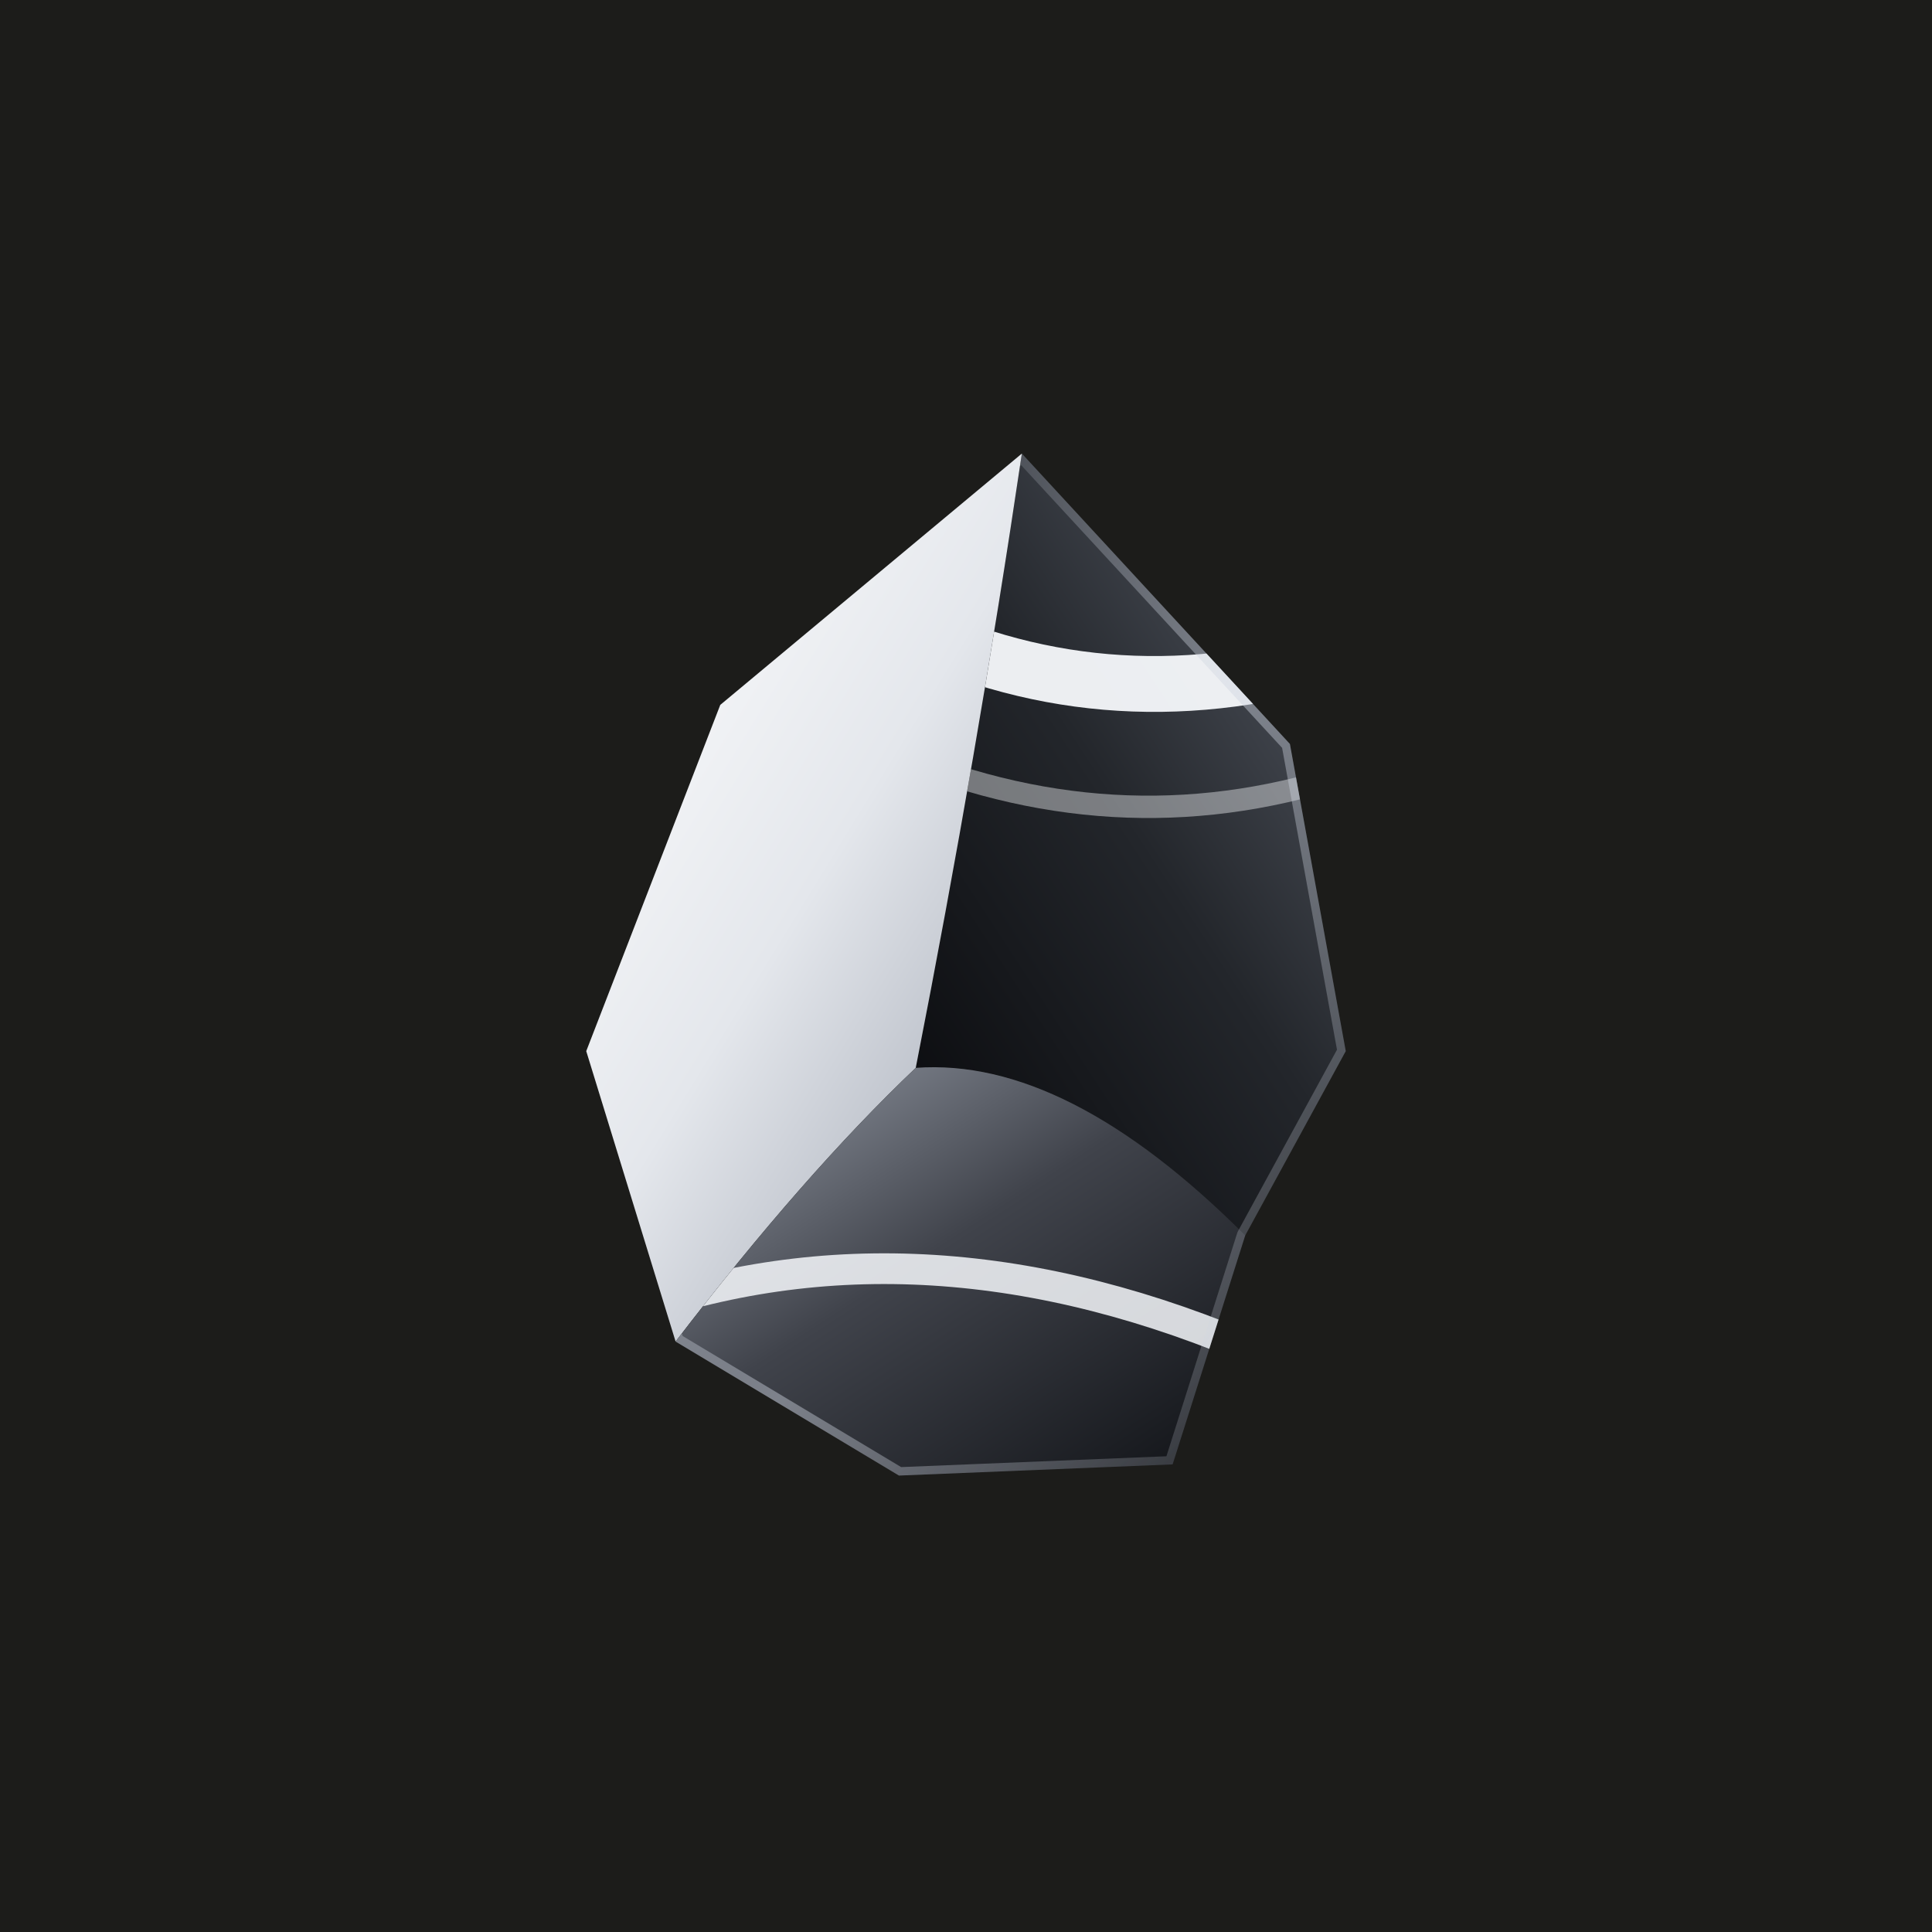
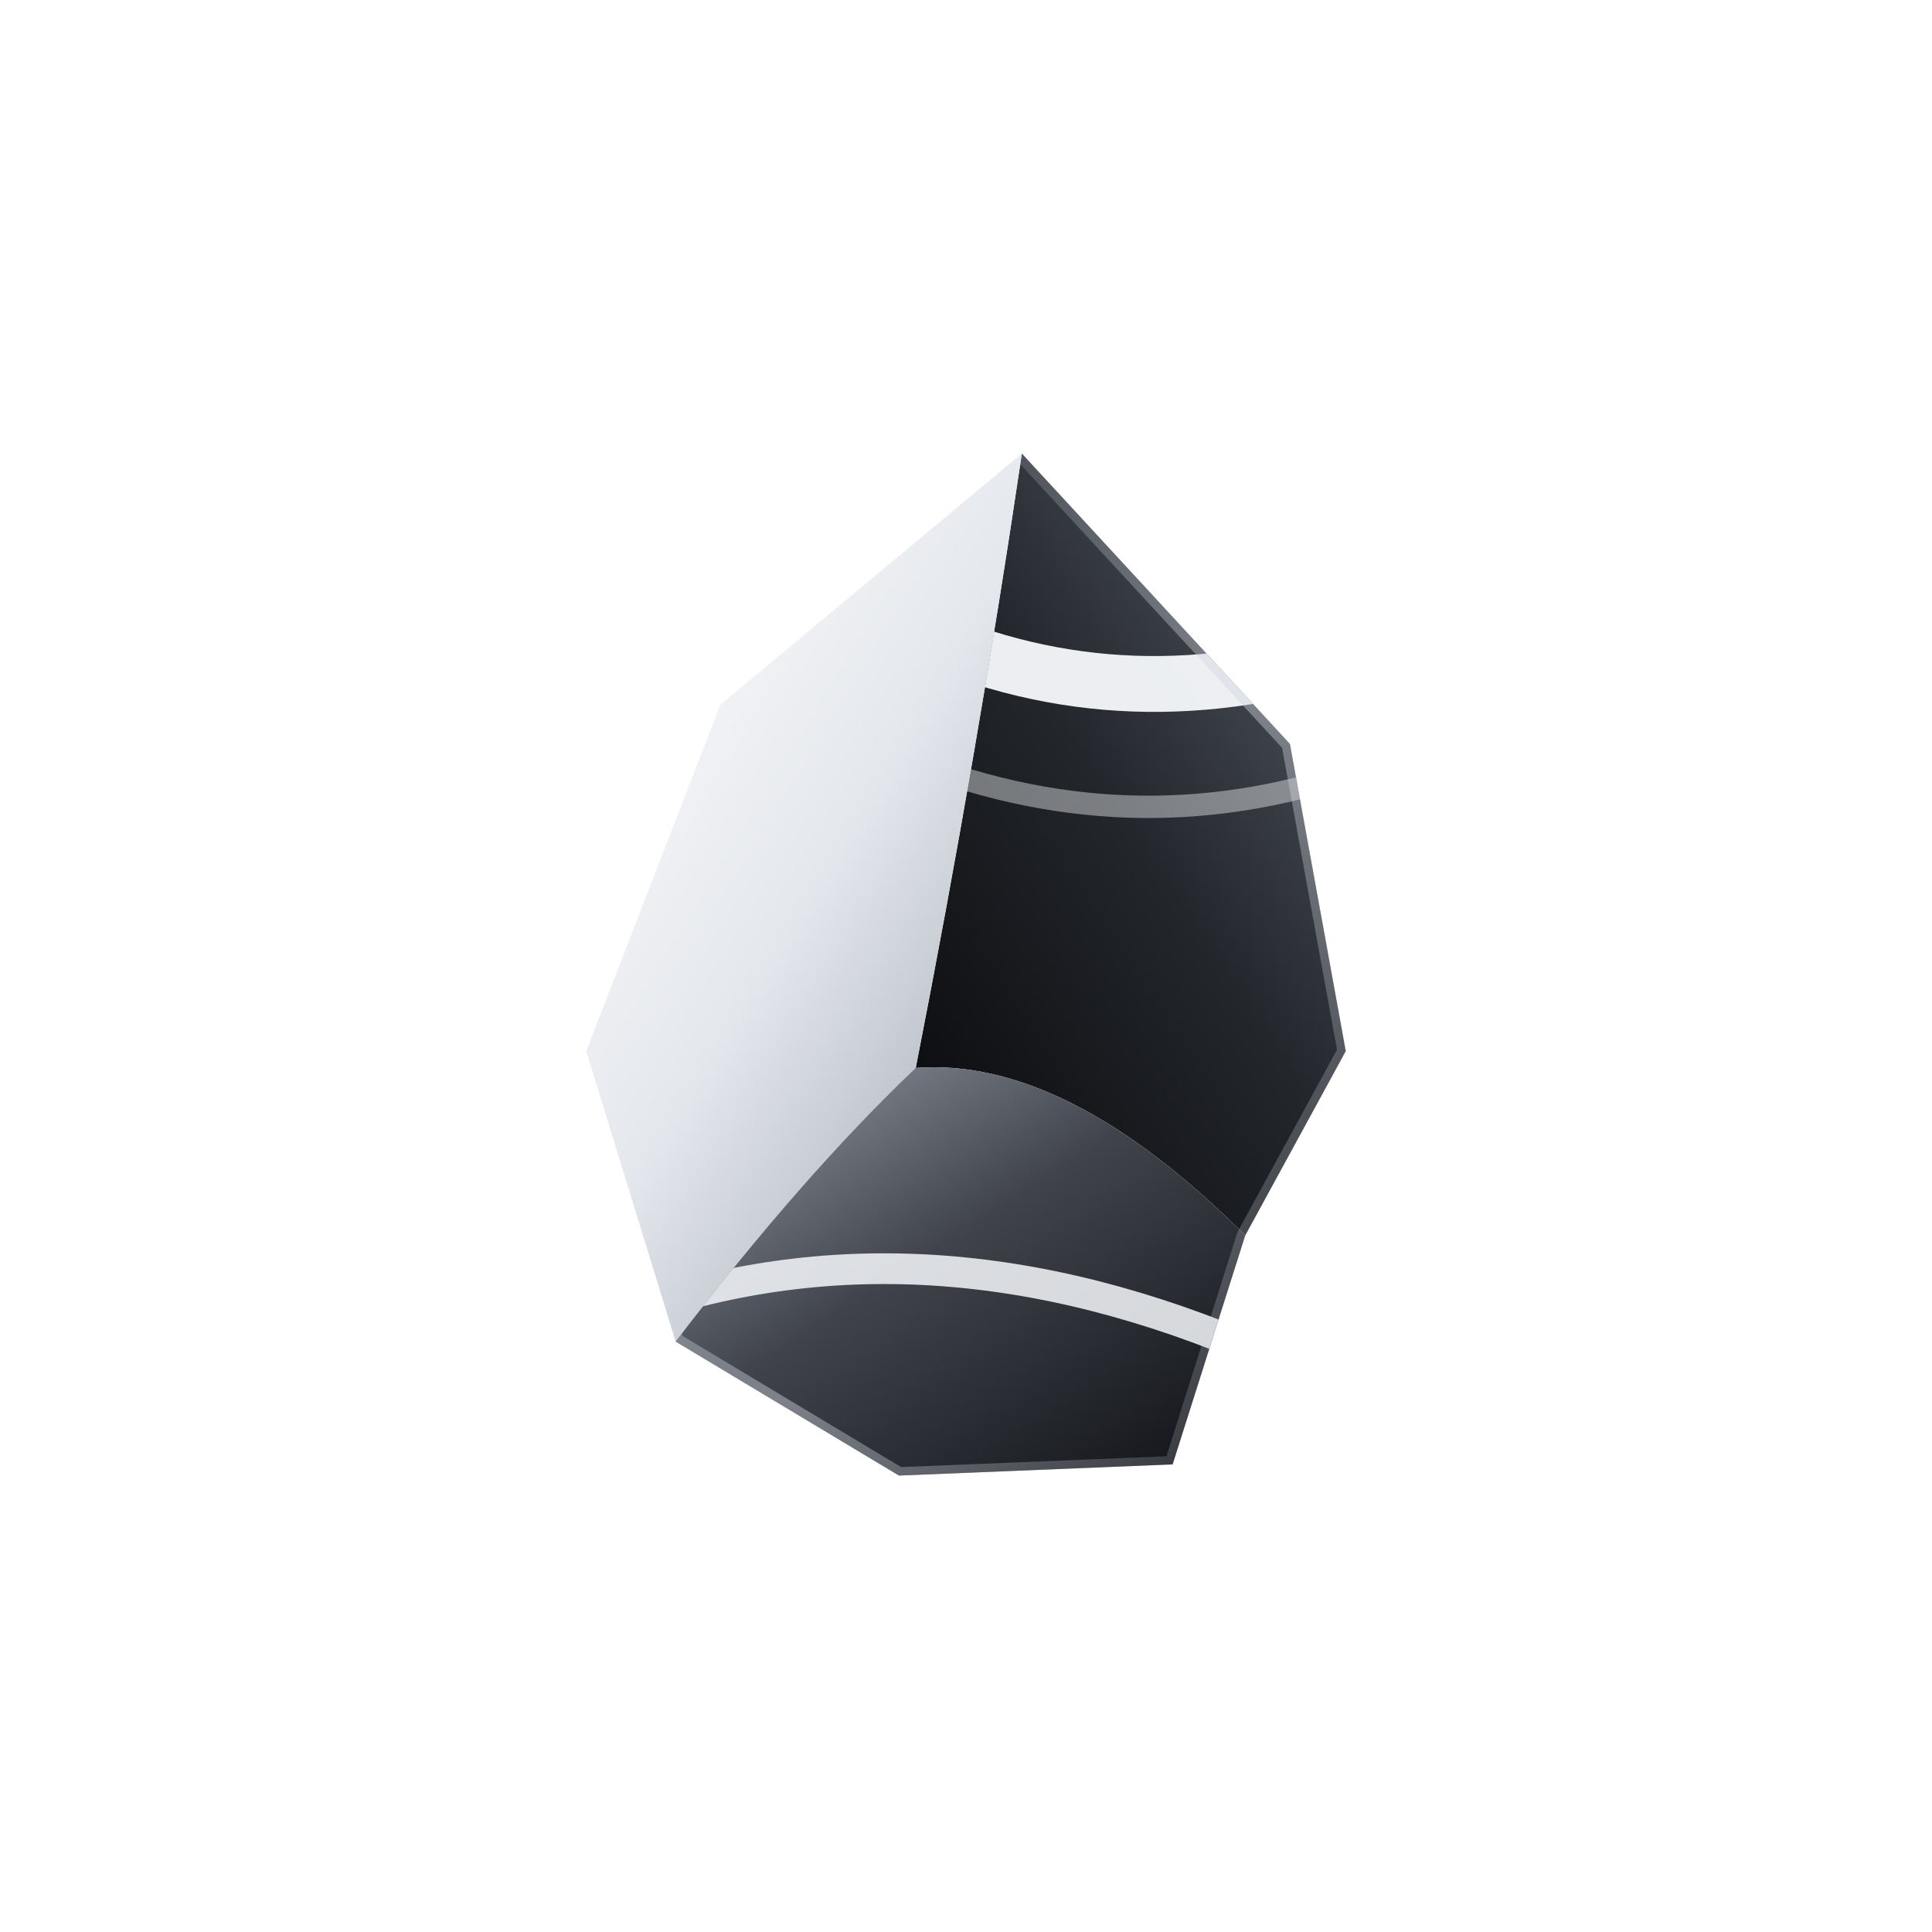
<svg xmlns="http://www.w3.org/2000/svg" viewBox="0 0 512 512" width="512" height="512">
  <defs>
    <linearGradient id="face-left" x1="0.1" y1="0" x2="0.9" y2="1">
      <stop offset="0" stop-color="#ffffff" />
      <stop offset="0.5" stop-color="#e4e7ec" />
      <stop offset="1" stop-color="#9ea4b0" />
    </linearGradient>
    <linearGradient id="face-right" x1="0.95" y1="0.05" x2="0.15" y2="1">
      <stop offset="0" stop-color="#565b65" />
      <stop offset="0.5" stop-color="#23262b" />
      <stop offset="1" stop-color="#0b0c0f" />
    </linearGradient>
    <linearGradient id="face-bottom" x1="0.05" y1="0" x2="0.95" y2="1">
      <stop offset="0" stop-color="#949aa5" />
      <stop offset="0.45" stop-color="#40434b" />
      <stop offset="1" stop-color="#111317" />
    </linearGradient>
    <linearGradient id="rim" x1="0.15" y1="0.1" x2="1" y2="0.85">
      <stop offset="0" stop-color="#cfd5e0" stop-opacity="0" />
      <stop offset="0.55" stop-color="#cfd5e0" stop-opacity="0.45" />
      <stop offset="1" stop-color="#cfd5e0" stop-opacity="0.15" />
    </linearGradient>
    <clipPath id="clip-right">
      <path d="M276 86 372 190 392 300 356 366 Q292 302 238 306 Q260 194 276 86Z" />
    </clipPath>
    <clipPath id="clip-dark">
      <path d="M276 86 372 190 392 300 356 366 Q292 302 238 306 Q260 194 276 86Z" />
      <path d="M238 306 Q292 302 356 366 L330 448 232 452 152 404 Q198 344 238 306Z" />
    </clipPath>
    <clipPath id="clip-bottom">
      <path d="M238 306 Q292 302 356 366 L330 448 232 452 152 404 Q198 344 238 306Z" />
    </clipPath>
  </defs>
-   <rect width="512" height="512" fill="#1c1c1a" />
  <g id="stone" transform="translate(256 246) scale(0.74) translate(-256 -256)">
    <path d="M276 86 372 190 392 300 356 366 Q292 302 238 306 Q260 194 276 86Z" fill="url(#face-right)" />
    <g clip-path="url(#clip-right)" fill="none" stroke-linecap="round">
      <path d="M248 154 Q324 184 408 152" stroke="#f6f8fb" stroke-opacity="0.95" stroke-width="20" />
      <path d="M242 198 Q324 228 406 196" stroke="#f6f8fb" stroke-opacity="0.42" stroke-width="8" />
    </g>
    <path d="M276 86 168 176 120 300 152 404 Q198 344 238 306 Q260 194 276 86Z" fill="url(#face-left)" />
    <path d="M238 306 Q292 302 356 366 L330 448 232 452 152 404 Q198 344 238 306Z" fill="url(#face-bottom)" />
    <g clip-path="url(#clip-bottom)" fill="none" stroke-linecap="round">
      <path d="M140 392 Q248 356 370 412" stroke="#f6f8fb" stroke-opacity="0.85" stroke-width="11" />
    </g>
    <path clip-path="url(#clip-dark)" d="M276 86 372 190 392 300 356 366 330 448 232 452 152 404 120 300 168 176Z" fill="none" stroke="url(#rim)" stroke-width="6" stroke-linejoin="round" />
  </g>
</svg>
